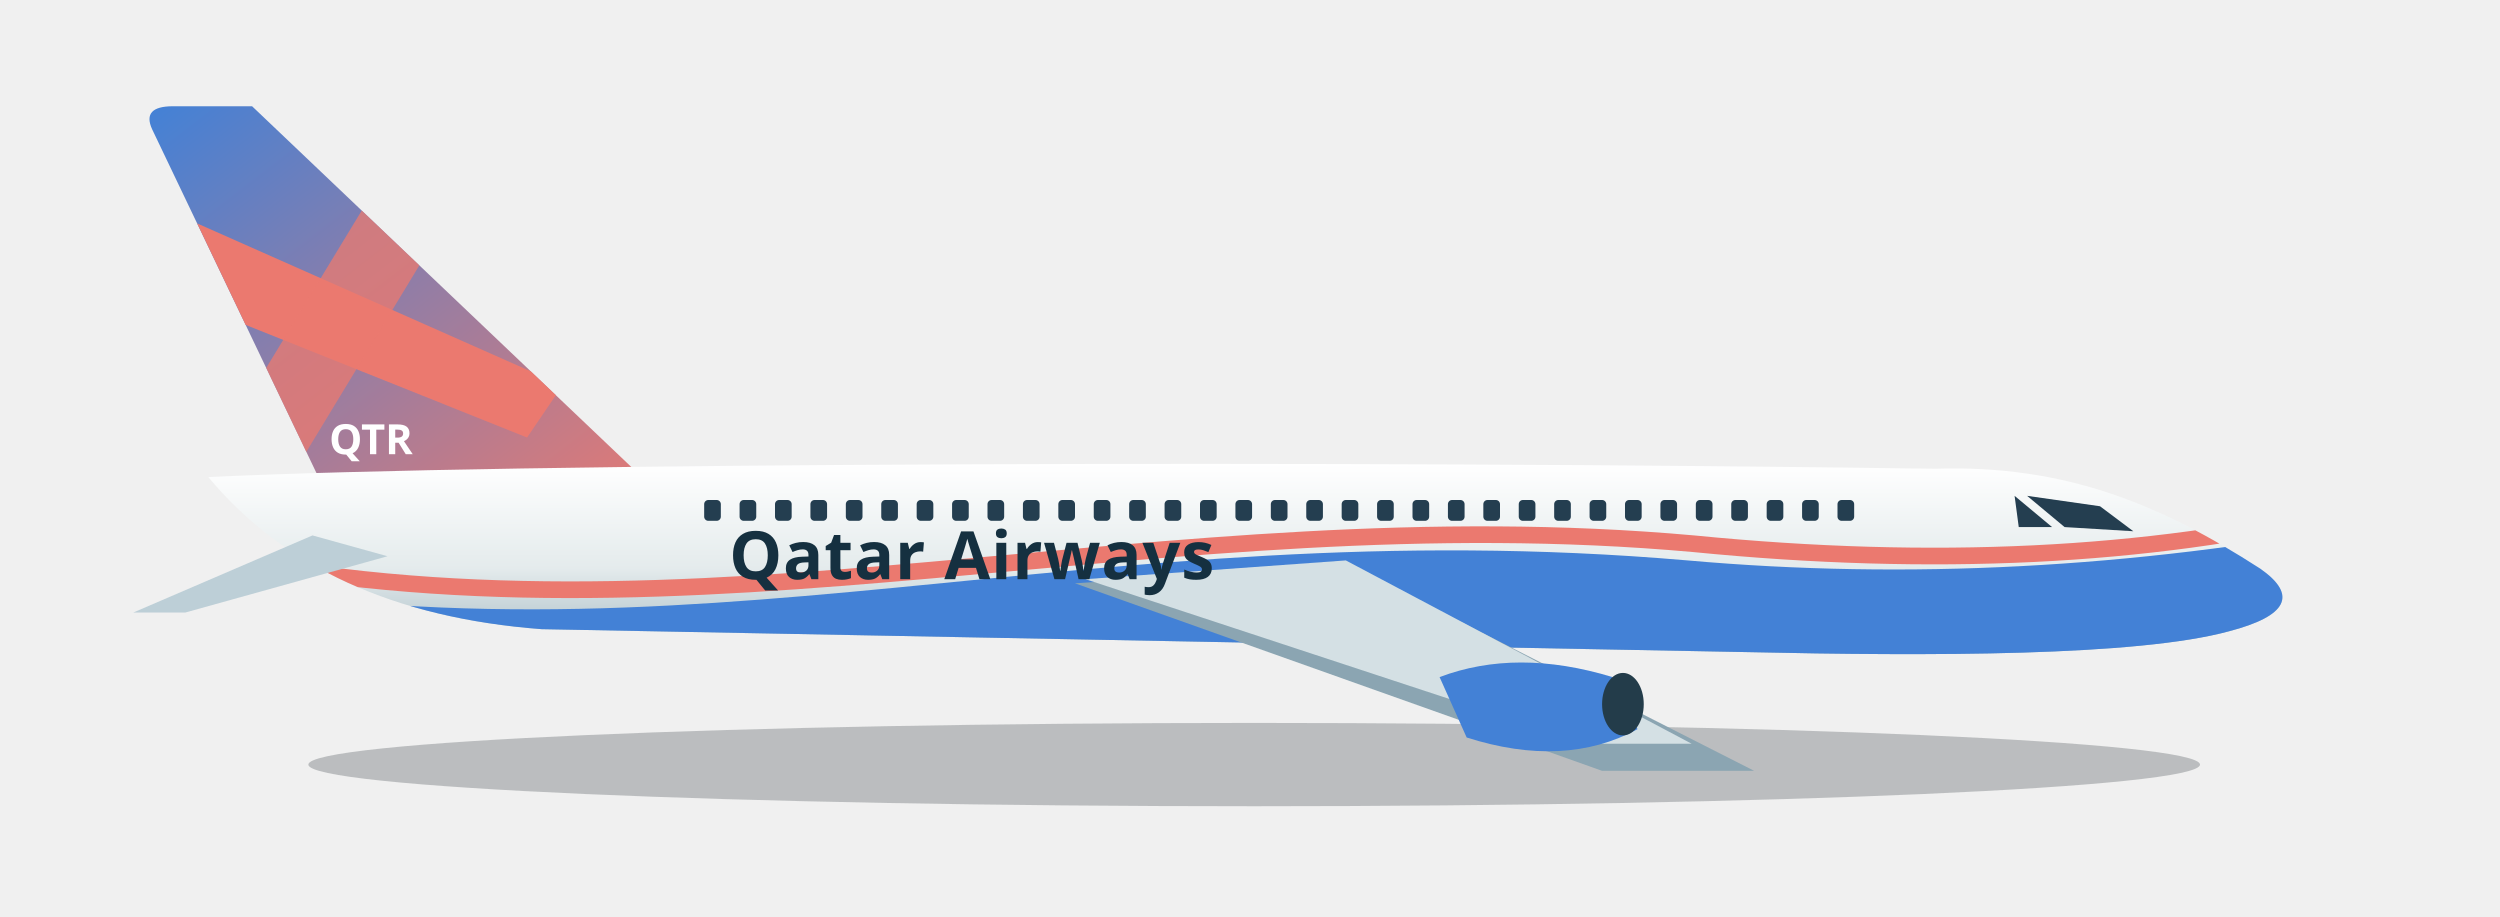
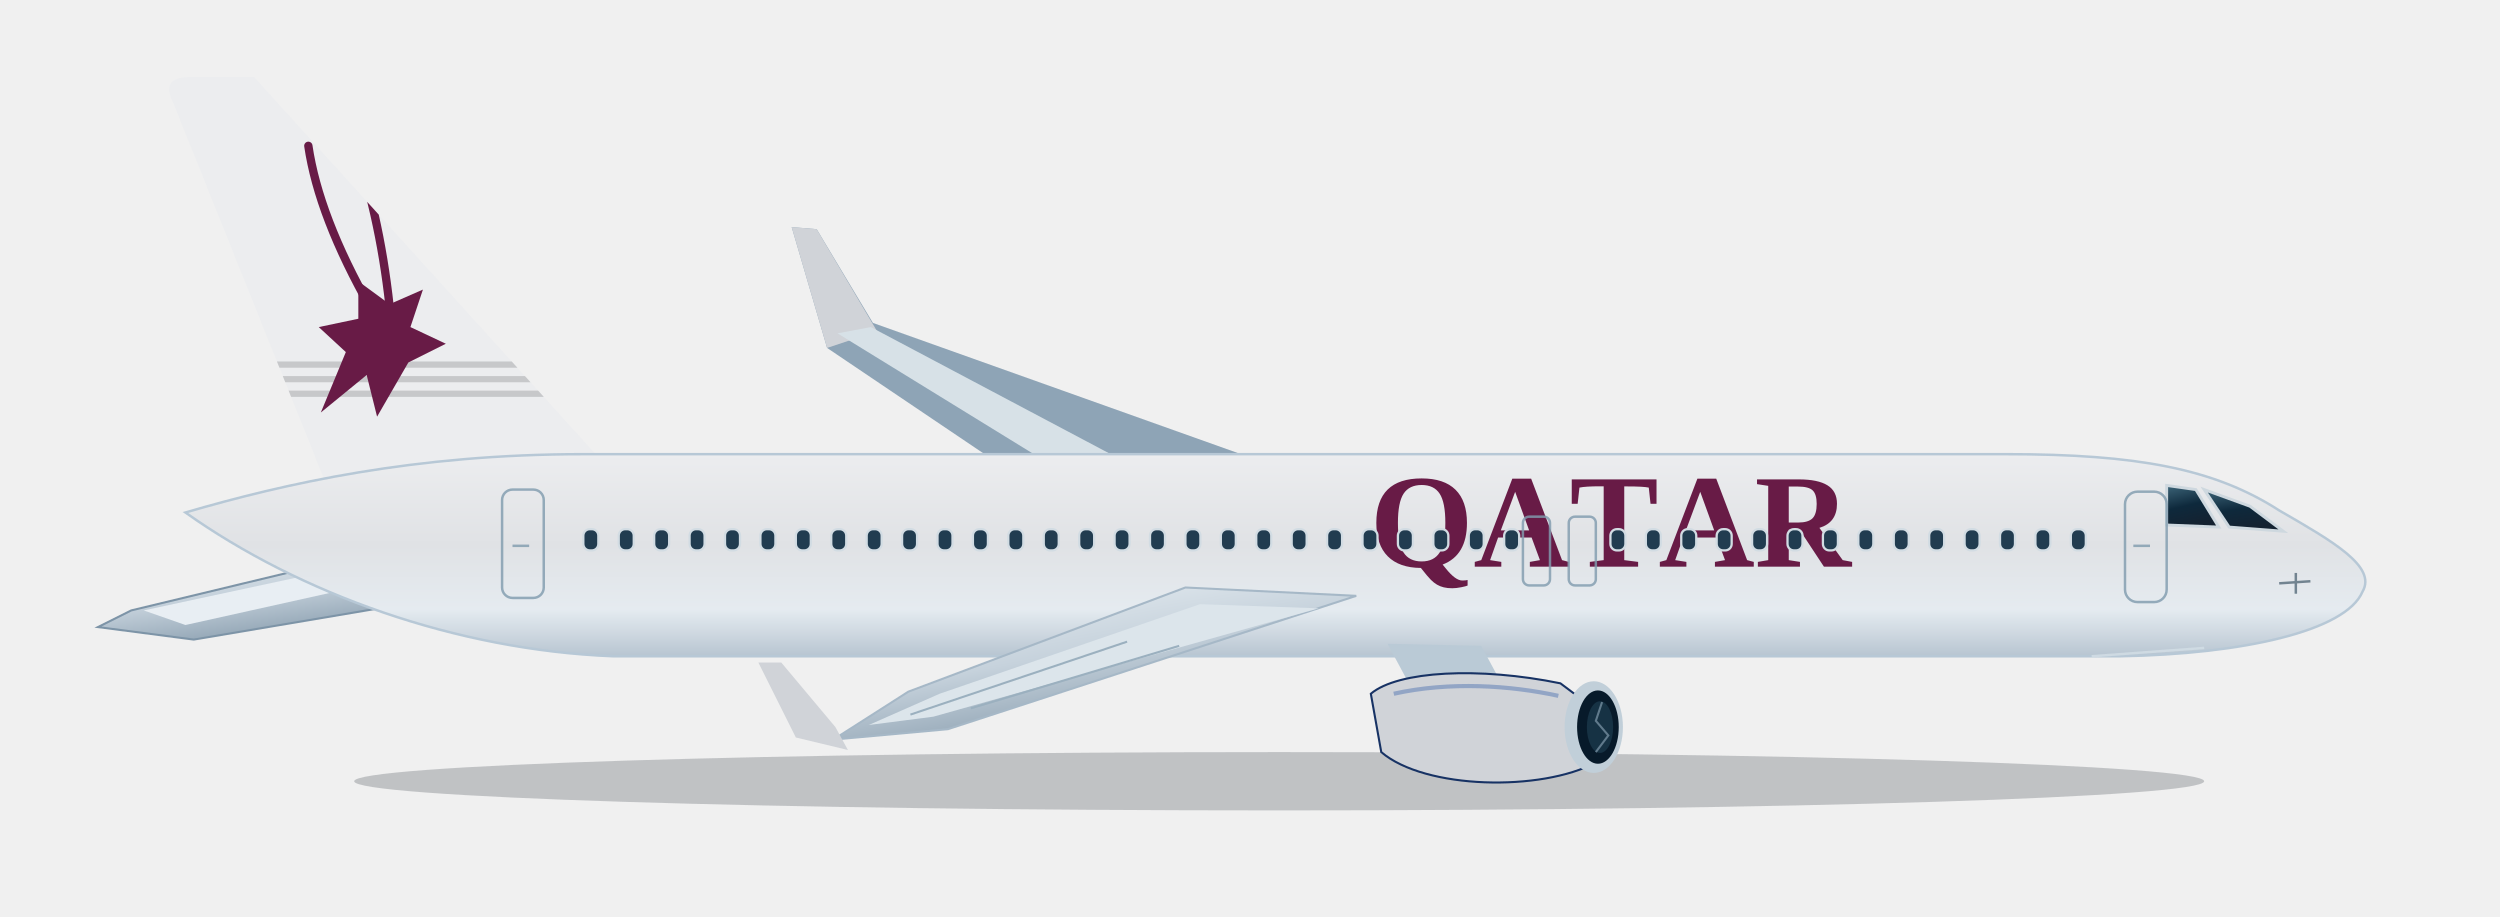
- <svg xmlns="http://www.w3.org/2000/svg" width="1200" height="440" viewBox="0 0 1200 440">
+ <svg xmlns="http://www.w3.org/2000/svg" width="1200" height="440" viewBox="0 0 1200 440" role="img" aria-labelledby="title desc">
  <defs>
-     <linearGradient id="body" x1="0" y1="0" x2="0" y2="1">
-       <stop offset="0" stop-color="#FFFFFF" />
-       <stop offset=".55" stop-color="#E4EBEC" />
-       <stop offset="1" stop-color="#A4B9C3" />
+     <linearGradient id="fuselage" x1="0" y1="0" x2="0" y2="1">
+       <stop stop-color="#ECEDEF" />
+       <stop offset=".45" stop-color="#E0E2E5" />
+       <stop offset=".77" stop-color="#E5EBF0" />
+       <stop offset="1" stop-color="#B7C5D1" />
    </linearGradient>
-     <linearGradient id="tail" x1="0" y1="0" x2="1" y2="1">
-       <stop stop-color="#4381D6" />
-       <stop offset="1" stop-color="#EB796F" />
+     <linearGradient id="blue" x1="0" y1="0" x2="0" y2="1">
+       <stop stop-color="#23429C" />
+       <stop offset=".48" stop-color="#15357E" />
+       <stop offset="1" stop-color="#081D56" />
    </linearGradient>
-     <clipPath id="bodyclip">
-       <path d="M100 229 C245 222 647 221 929 225 C991 223 1037 242 1085 273 Q1112 292 1070 303 C1026 315 927 315 838 313 L260 302 Q154 294 100 229 Z" />
+     <linearGradient id="wing" x1="0" y1="0" x2=".6" y2="1">
+       <stop stop-color="#F0F5F8" />
+       <stop offset=".52" stop-color="#C6D2DC" />
+       <stop offset="1" stop-color="#7E94A6" />
+     </linearGradient>
+     <linearGradient id="engine" x1="0" y1="0" x2="0" y2="1">
+       <stop stop-color="#D0D3D8" />
+       <stop offset=".25" stop-color="#D0D3D8" />
+       <stop offset=".65" stop-color="#D0D3D8" />
+       <stop offset="1" stop-color="#D0D3D8" />
+     </linearGradient>
+     <linearGradient id="glass" x1="0" y1="0" x2=".3" y2="1">
+       <stop stop-color="#3D6579" />
+       <stop offset=".55" stop-color="#0E293C" />
+       <stop offset="1" stop-color="#142231" />
+     </linearGradient>
+     <clipPath id="bodyClip">
+       <path d="M89 246C137 232 199 218 280 218H963C1026 218 1063 225 1094 245C1120 260 1141 272 1134 284C1126 303 1076 314 1018 315H294C219 312 144 285 89 246Z" />
    </clipPath>
-     <clipPath id="tailclip">
-       <path d="M160 244 L73 62 Q68 51 83 51 L121 51 L326 246 Z" />
+     <clipPath id="tailClip">
+       <path d="M164 251L83 49Q77 37 91 37H122L314 249Z" />
    </clipPath>
+     <g id="indigo-wordmark">
+       <g fill="none" stroke="currentColor" stroke-width="7" stroke-linecap="round" stroke-linejoin="round">
+         <path d="M4 2V54" />
+         <path d="M24 54V32C24 12 53 12 53 32V54" />
+         <path d="M99 2V54M99 36C99 12 66 12 66 36C66 60 99 60 99 36" />
+         <path d="M117 23V54" />
+         <path d="M177 12C165 -4 137 -1 131 22C123 49 146 66 167 52C178 45 182 36 180 29H157" />
+         <ellipse cx="211" cy="36" rx="17" ry="19" />
+       </g>
+       <circle cx="117" cy="5" r="4.1" fill="currentColor" />
+     </g>
  </defs>
-   <ellipse cx="602" cy="367" rx="454" ry="20" fill="#020B12" opacity=".22" />
-   <path d="M160 244 L73 62 Q68 51 83 51 L121 51 L326 246 Z" fill="url(#tail)" />
-   <g clip-path="url(#tailclip)" fill="#EB796F">
-     <path d="M58 91 L270 185 L253 210 L68 136 Z" />
-     <path d="M99 224 L201 56 L230 80 L130 245 Z" opacity=".75" />
+   <ellipse cx="614" cy="375" rx="444" ry="14" fill="#020A16" opacity=".20" />
+   <path d="M526 254L397 167L380 109L392 110L419 155L663 242Z" fill="#8EA4B6" />
+   <path d="M397 167L380 109L392 110L421 159Z" fill="#D0D3D8" />
+   <path d="M402 160L532 240L586 246L418 157Z" fill="#D7E1E7" />
+   <g clip-path="url(#tailClip)">
+     <path d="M164 251L83 49Q77 37 91 37H122L314 249Z" fill="#ECEDEF" />
+     <path d="M95 175H254M99 182H261M103 189H270" fill="none" stroke="#C7C8CA" stroke-width="3" stroke-linecap="round" stroke-linejoin="round" />
+     <path d="M154 198L166 169L153 157L172 153L172 135L187 146L203 139L197 157L214 165L196 174L181 200L176 180Z" fill="#681B46" />
+     <path d="M178 148Q153 104 148 70M187 147Q182 101 168 63" fill="none" stroke="#681B46" stroke-width="4" stroke-linecap="round" stroke-linejoin="round" />
  </g>
-   <path d="M100 229 C245 222 647 221 929 225 C991 223 1037 242 1085 273 Q1112 292 1070 303 C1026 315 927 315 838 313 L260 302 Q154 294 100 229 Z" fill="url(#body)" />
-   <g clip-path="url(#bodyclip)">
-     <path d="M73 275 C331 327 520 244 810 269 Q968 283 1134 252 L1142 335 L74 335 Z" fill="#4381D6" />
-     <path d="M98 266 C332 316 557 238 813 261 Q985 278 1122 246" fill="none" stroke="#EB796F" stroke-width="8" />
+   <path d="M196 261L63 293L47 301L93 307L253 280Z" fill="url(#wing)" stroke="#7D94A7" stroke-width="1" />
+   <path d="M69 293L190 267L224 270L89 300Z" fill="#E8EEF3" />
+   <path d="M89 246C137 232 199 218 280 218H963C1026 218 1063 225 1094 245C1120 260 1141 272 1134 284C1126 303 1076 314 1018 315H294C219 312 144 285 89 246Z" fill="url(#fuselage)" stroke="#B7C8D6" stroke-width="1.2" />
+   <g clip-path="url(#bodyClip)">
+     <svg width="350" height="54" viewBox="0 0 359.119 84.438" x="660" y="229" preserveAspectRatio="xMinYMid meet">
+       <g transform="translate(-3.891 67.219)">
+         <path d="M4.891 -32.813 Q4.891 -66.219 38.922 -66.219 Q55.719 -66.219 64.313 -57.734 Q72.906 -49.266 72.906 -32.813 Q72.906 -8.547 54.641 -1.563 L57.078 1.422 Q64.266 10.406 69.391 10.406 Q71.922 10.406 73.391 10.016 L73.391 14.203 Q72.359 14.703 68.625 15.453 Q64.891 16.219 61.859 16.219 Q58.297 16.219 55.531 15.547 Q52.781 14.891 50.406 13.500 Q48.047 12.109 45.766 9.828 Q43.500 7.563 38.328 0.984 Q22.078 0.875 13.484 -7.734 Q4.891 -16.359 4.891 -32.813 ZM21.094 -32.813 Q21.094 -17.234 25.359 -10.563 Q29.641 -3.906 38.922 -3.906 Q48.141 -3.906 52.406 -10.594 Q56.688 -17.281 56.688 -32.813 Q56.688 -48.297 52.406 -54.781 Q48.141 -61.281 38.922 -61.281 Q29.641 -61.281 25.359 -54.781 Q21.094 -48.297 21.094 -32.813 ZM98.689 -3.563 L98.689 0.000 L78.768 0.000 L78.768 -3.563 L83.643 -4.891 L106.939 -66.016 L121.096 -66.016 L144.283 -4.891 L149.268 -3.563 L149.268 0.000 L120.111 0.000 L120.111 -3.563 L127.689 -4.891 L121.439 -21.828 L96.283 -21.828 L90.283 -4.891 L98.689 -3.563 ZM109.080 -56.156 L98.299 -27.203 L119.580 -27.203 L109.080 -56.156 ZM165.141 0.000 L165.141 -3.563 L175.531 -4.891 L175.531 -60.297 L173.047 -60.297 Q161.859 -60.297 157.328 -59.328 L156.000 -47.172 L151.563 -47.172 L151.563 -65.484 L215.188 -65.484 L215.188 -47.172 L210.688 -47.172 L209.375 -59.328 Q205.328 -60.203 193.359 -60.203 L190.969 -60.203 L190.969 -4.891 L201.375 -3.563 L201.375 0.000 L165.141 0.000 ZM237.605 -3.563 L237.605 0.000 L217.684 0.000 L217.684 -3.563 L222.559 -4.891 L245.855 -66.016 L260.012 -66.016 L283.199 -4.891 L288.184 -3.563 L288.184 0.000 L259.027 0.000 L259.027 -3.563 L266.605 -4.891 L260.355 -21.828 L235.199 -21.828 L229.199 -4.891 L237.605 -3.563 ZM247.996 -56.156 L237.215 -27.203 L258.496 -27.203 L247.996 -56.156 ZM314.447 -27.734 L314.447 -4.891 L322.854 -3.563 L322.854 0.000 L291.260 0.000 L291.260 -3.563 L299.025 -4.891 L299.025 -60.641 L290.619 -61.922 L290.619 -65.484 L321.932 -65.484 Q336.385 -65.484 343.510 -61.031 Q350.635 -56.594 350.635 -47.172 Q350.635 -33.109 337.447 -29.109 L354.932 -4.891 L362.010 -3.563 L362.010 0.000 L340.822 0.000 L322.557 -27.734 L314.447 -27.734 ZM335.400 -47.078 Q335.400 -54.391 332.369 -57.250 Q329.354 -60.109 321.291 -60.109 L314.447 -60.109 L314.447 -33.109 L321.541 -33.109 Q329.057 -33.109 332.229 -36.234 Q335.400 -39.359 335.400 -47.078 Z" fill="#681B46" />
+       </g>
+     </svg>
  </g>
-   <g fill="#243E50">
-     <rect x="338" y="240" width="8" height="10" rx="2" />
-     <rect x="355" y="240" width="8" height="10" rx="2" />
-     <rect x="372" y="240" width="8" height="10" rx="2" />
-     <rect x="389" y="240" width="8" height="10" rx="2" />
-     <rect x="406" y="240" width="8" height="10" rx="2" />
-     <rect x="423" y="240" width="8" height="10" rx="2" />
-     <rect x="440" y="240" width="8" height="10" rx="2" />
-     <rect x="457" y="240" width="8" height="10" rx="2" />
-     <rect x="474" y="240" width="8" height="10" rx="2" />
-     <rect x="491" y="240" width="8" height="10" rx="2" />
-     <rect x="508" y="240" width="8" height="10" rx="2" />
-     <rect x="525" y="240" width="8" height="10" rx="2" />
-     <rect x="542" y="240" width="8" height="10" rx="2" />
-     <rect x="559" y="240" width="8" height="10" rx="2" />
-     <rect x="576" y="240" width="8" height="10" rx="2" />
-     <rect x="593" y="240" width="8" height="10" rx="2" />
-     <rect x="610" y="240" width="8" height="10" rx="2" />
-     <rect x="627" y="240" width="8" height="10" rx="2" />
-     <rect x="644" y="240" width="8" height="10" rx="2" />
-     <rect x="661" y="240" width="8" height="10" rx="2" />
-     <rect x="678" y="240" width="8" height="10" rx="2" />
-     <rect x="695" y="240" width="8" height="10" rx="2" />
-     <rect x="712" y="240" width="8" height="10" rx="2" />
-     <rect x="729" y="240" width="8" height="10" rx="2" />
-     <rect x="746" y="240" width="8" height="10" rx="2" />
-     <rect x="763" y="240" width="8" height="10" rx="2" />
-     <rect x="780" y="240" width="8" height="10" rx="2" />
-     <rect x="797" y="240" width="8" height="10" rx="2" />
-     <rect x="814" y="240" width="8" height="10" rx="2" />
-     <rect x="831" y="240" width="8" height="10" rx="2" />
-     <rect x="848" y="240" width="8" height="10" rx="2" />
-     <rect x="865" y="240" width="8" height="10" rx="2" />
-     <rect x="882" y="240" width="8" height="10" rx="2" />
-     <path d="M973 238 L1008 243 L1024 255 L991 253 Z" />
-     <path d="M967 238 L985 253 L969 253 Z" />
+   <g fill="#213C50" stroke="#D2DCE3" stroke-width="1.1">
+     <rect x="280" y="254" width="7.2" height="10.2" rx="3.1" />
+     <rect x="297" y="254" width="7.2" height="10.2" rx="3.1" />
+     <rect x="314" y="254" width="7.2" height="10.2" rx="3.1" />
+     <rect x="331" y="254" width="7.2" height="10.2" rx="3.1" />
+     <rect x="348" y="254" width="7.2" height="10.2" rx="3.1" />
+     <rect x="365" y="254" width="7.2" height="10.2" rx="3.1" />
+     <rect x="382" y="254" width="7.2" height="10.2" rx="3.1" />
+     <rect x="399" y="254" width="7.2" height="10.2" rx="3.1" />
+     <rect x="416" y="254" width="7.2" height="10.2" rx="3.1" />
+     <rect x="433" y="254" width="7.2" height="10.2" rx="3.1" />
+     <rect x="450" y="254" width="7.2" height="10.2" rx="3.1" />
+     <rect x="467" y="254" width="7.2" height="10.2" rx="3.1" />
+     <rect x="484" y="254" width="7.2" height="10.2" rx="3.1" />
+     <rect x="501" y="254" width="7.2" height="10.2" rx="3.1" />
+     <rect x="518" y="254" width="7.2" height="10.2" rx="3.1" />
+     <rect x="535" y="254" width="7.2" height="10.2" rx="3.1" />
+     <rect x="552" y="254" width="7.2" height="10.2" rx="3.1" />
+     <rect x="569" y="254" width="7.2" height="10.2" rx="3.1" />
+     <rect x="586" y="254" width="7.2" height="10.2" rx="3.1" />
+     <rect x="603" y="254" width="7.2" height="10.2" rx="3.1" />
+     <rect x="620" y="254" width="7.2" height="10.2" rx="3.1" />
+     <rect x="637" y="254" width="7.2" height="10.2" rx="3.1" />
+     <rect x="654" y="254" width="7.2" height="10.2" rx="3.1" />
+     <rect x="671" y="254" width="7.2" height="10.2" rx="3.1" />
+     <rect x="688" y="254" width="7.2" height="10.2" rx="3.1" />
+     <rect x="705" y="254" width="7.2" height="10.2" rx="3.1" />
+     <rect x="722" y="254" width="7.2" height="10.2" rx="3.1" />
+     <rect x="773" y="254" width="7.2" height="10.2" rx="3.1" />
+     <rect x="790" y="254" width="7.2" height="10.2" rx="3.1" />
+     <rect x="807" y="254" width="7.2" height="10.2" rx="3.1" />
+     <rect x="824" y="254" width="7.2" height="10.2" rx="3.1" />
+     <rect x="841" y="254" width="7.2" height="10.2" rx="3.1" />
+     <rect x="858" y="254" width="7.2" height="10.2" rx="3.1" />
+     <rect x="875" y="254" width="7.2" height="10.2" rx="3.1" />
+     <rect x="892" y="254" width="7.2" height="10.2" rx="3.1" />
+     <rect x="909" y="254" width="7.2" height="10.2" rx="3.1" />
+     <rect x="926" y="254" width="7.2" height="10.2" rx="3.1" />
+     <rect x="943" y="254" width="7.2" height="10.2" rx="3.1" />
+     <rect x="960" y="254" width="7.2" height="10.2" rx="3.1" />
+     <rect x="977" y="254" width="7.2" height="10.2" rx="3.1" />
+     <rect x="994" y="254" width="7.2" height="10.2" rx="3.1" />
  </g>
-   <path d="M516 280 L769 370 L842 370 L647 271 Z" fill="#8BA5B2" />
-   <path d="M521 278 L761 357 L812 357 L646 269 Z" fill="#D4E0E4" />
-   <path d="M691 325 Q728 311 774 325 L786 350 Q751 369 704 354 Z" fill="#4381D6" />
-   <ellipse cx="779" cy="338" rx="10" ry="15" fill="#233C4A" />
-   <path d="M186 267 L89 294 L64 294 L150 257 Z" fill="#BDCFD7" />
-   <text id="airline-name" x="350" y="278" font-family="sans-serif" font-size="32.00" font-weight="bold" letter-spacing="0.4" fill="#153040">Qatar Airways</text>
-   <text x="158" y="218" font-family="sans-serif" font-size="20" font-weight="bold" fill="#FFFFFF">QTR</text>
+   <g fill="url(#glass)" stroke="#CED8DF" stroke-width="1.4">
+     <path d="M1058 235L1080 243L1096 255L1070 253Z" />
+     <path d="M1040 233L1054 235L1065 253L1040 252Z" />
+   </g>
+   <g fill="none" stroke="#819CAF" stroke-width="1.2" opacity=".82">
+     <rect x="1020" y="236" width="20" height="53" rx="6" />
+     <path d="M1024 262H1032" />
+     <rect x="241" y="235" width="20" height="52" rx="5" />
+     <path d="M246 262H254" />
+     <rect x="731" y="248" width="13" height="33" rx="3" />
+     <rect x="753" y="248" width="13" height="33" rx="3" />
+     <path d="M1094 280L1109 279M1102 275V285" stroke="#596E7D" />
+   </g>
+   <path d="M569 282L651 286L455 350L400 355L436 332Z" fill="url(#wing)" stroke="#A6B8C7" stroke-width="1" />
+   <path d="M576 290L633 292L448 344L417 348L451 333Z" fill="#DCE5EB" />
+   <path d="M541 308L437 343M566 310L466 340" stroke="#9BB0BF" stroke-width="1" />
+   <path d="M401 349L375 318L364 318L382 354L407 360Z" fill="#D0D3D8" />
+   <path d="M666 309L711 310L725 336L680 335Z" fill="#BACAD6" />
+   <path d="M658 333C671 322 710 320 749 328L769 343L766 366C740 380 684 379 663 361Z" fill="url(#engine)" stroke="#173264" stroke-width="1" />
+   <path d="M669 333C696 327 725 329 748 334" stroke="#7891BE" stroke-width="2" fill="none" opacity=".7" />
+   <ellipse cx="765" cy="349" rx="14" ry="22" fill="#C1CFD9" />
+   <ellipse cx="767" cy="349" rx="10" ry="17.6" fill="#071A2A" />
+   <ellipse cx="768" cy="349" rx="6.3" ry="12.4" fill="#163244" />
+   <path d="M769 337L766 346L772 353L766 361" stroke="#607A8C" stroke-width="1" fill="none" />
+   <path d="M1004 315L1058 311" stroke="#D3DEE6" stroke-width="1.2" opacity=".8" />
</svg>
